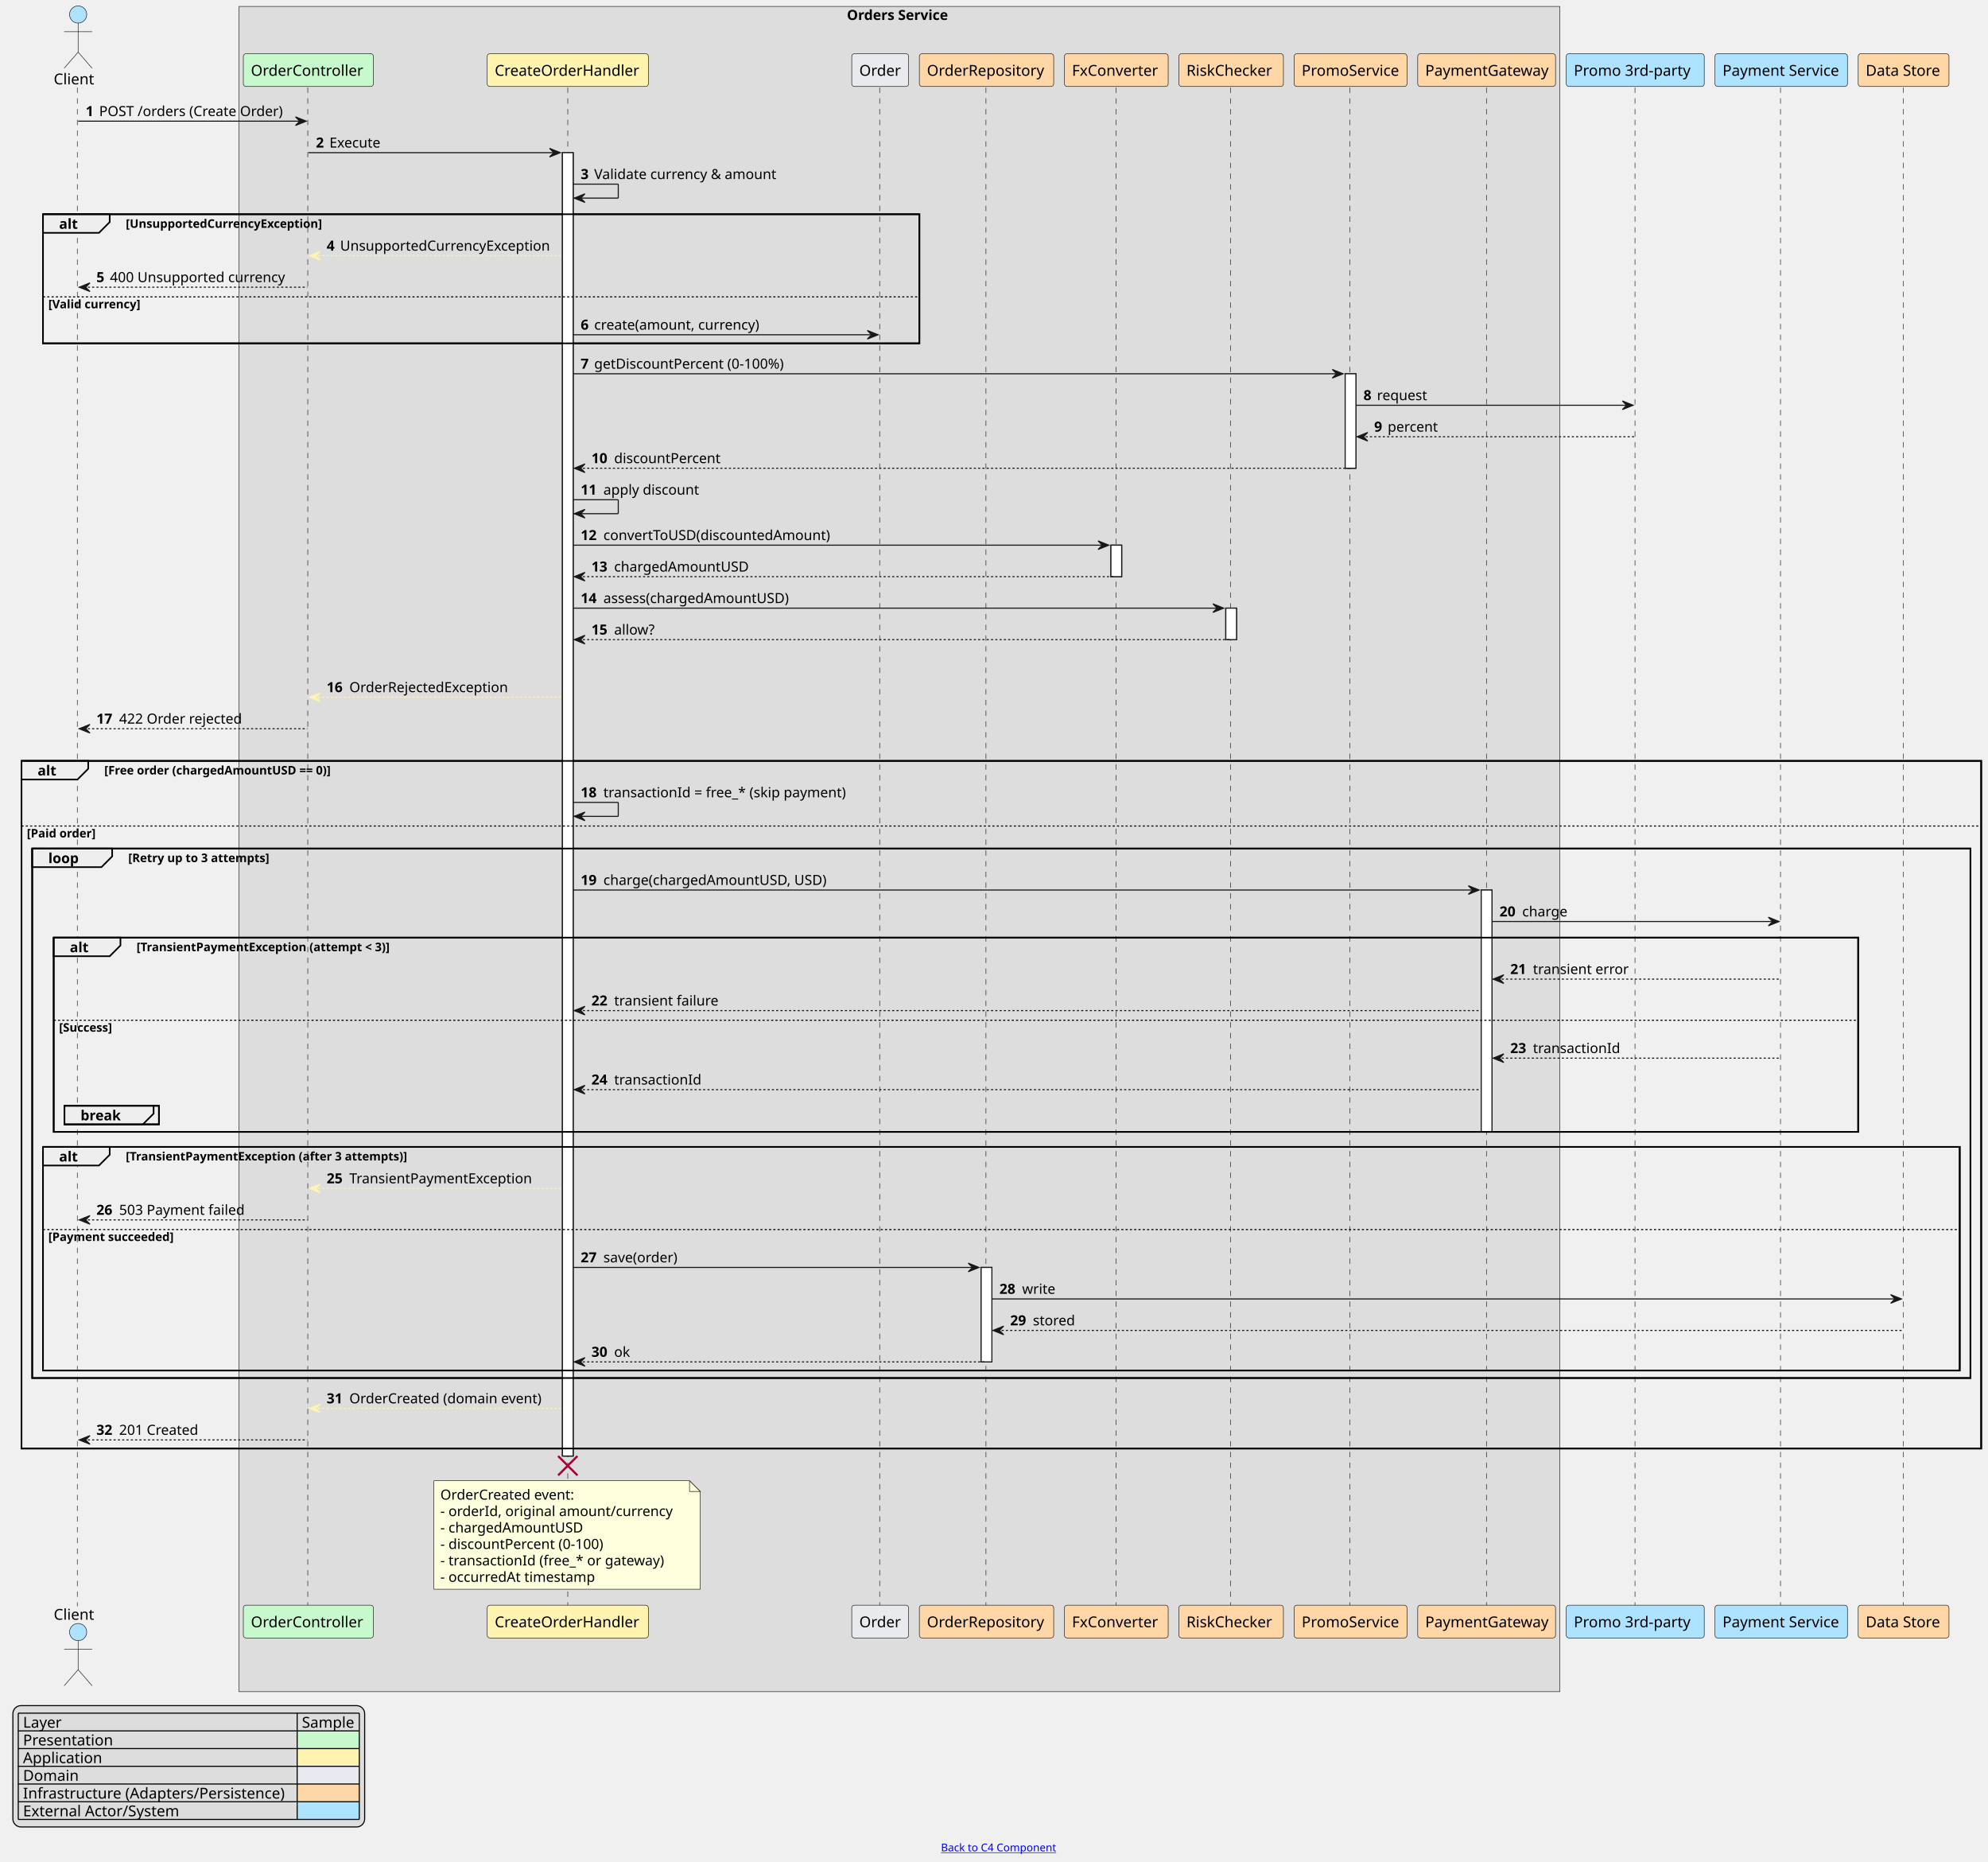
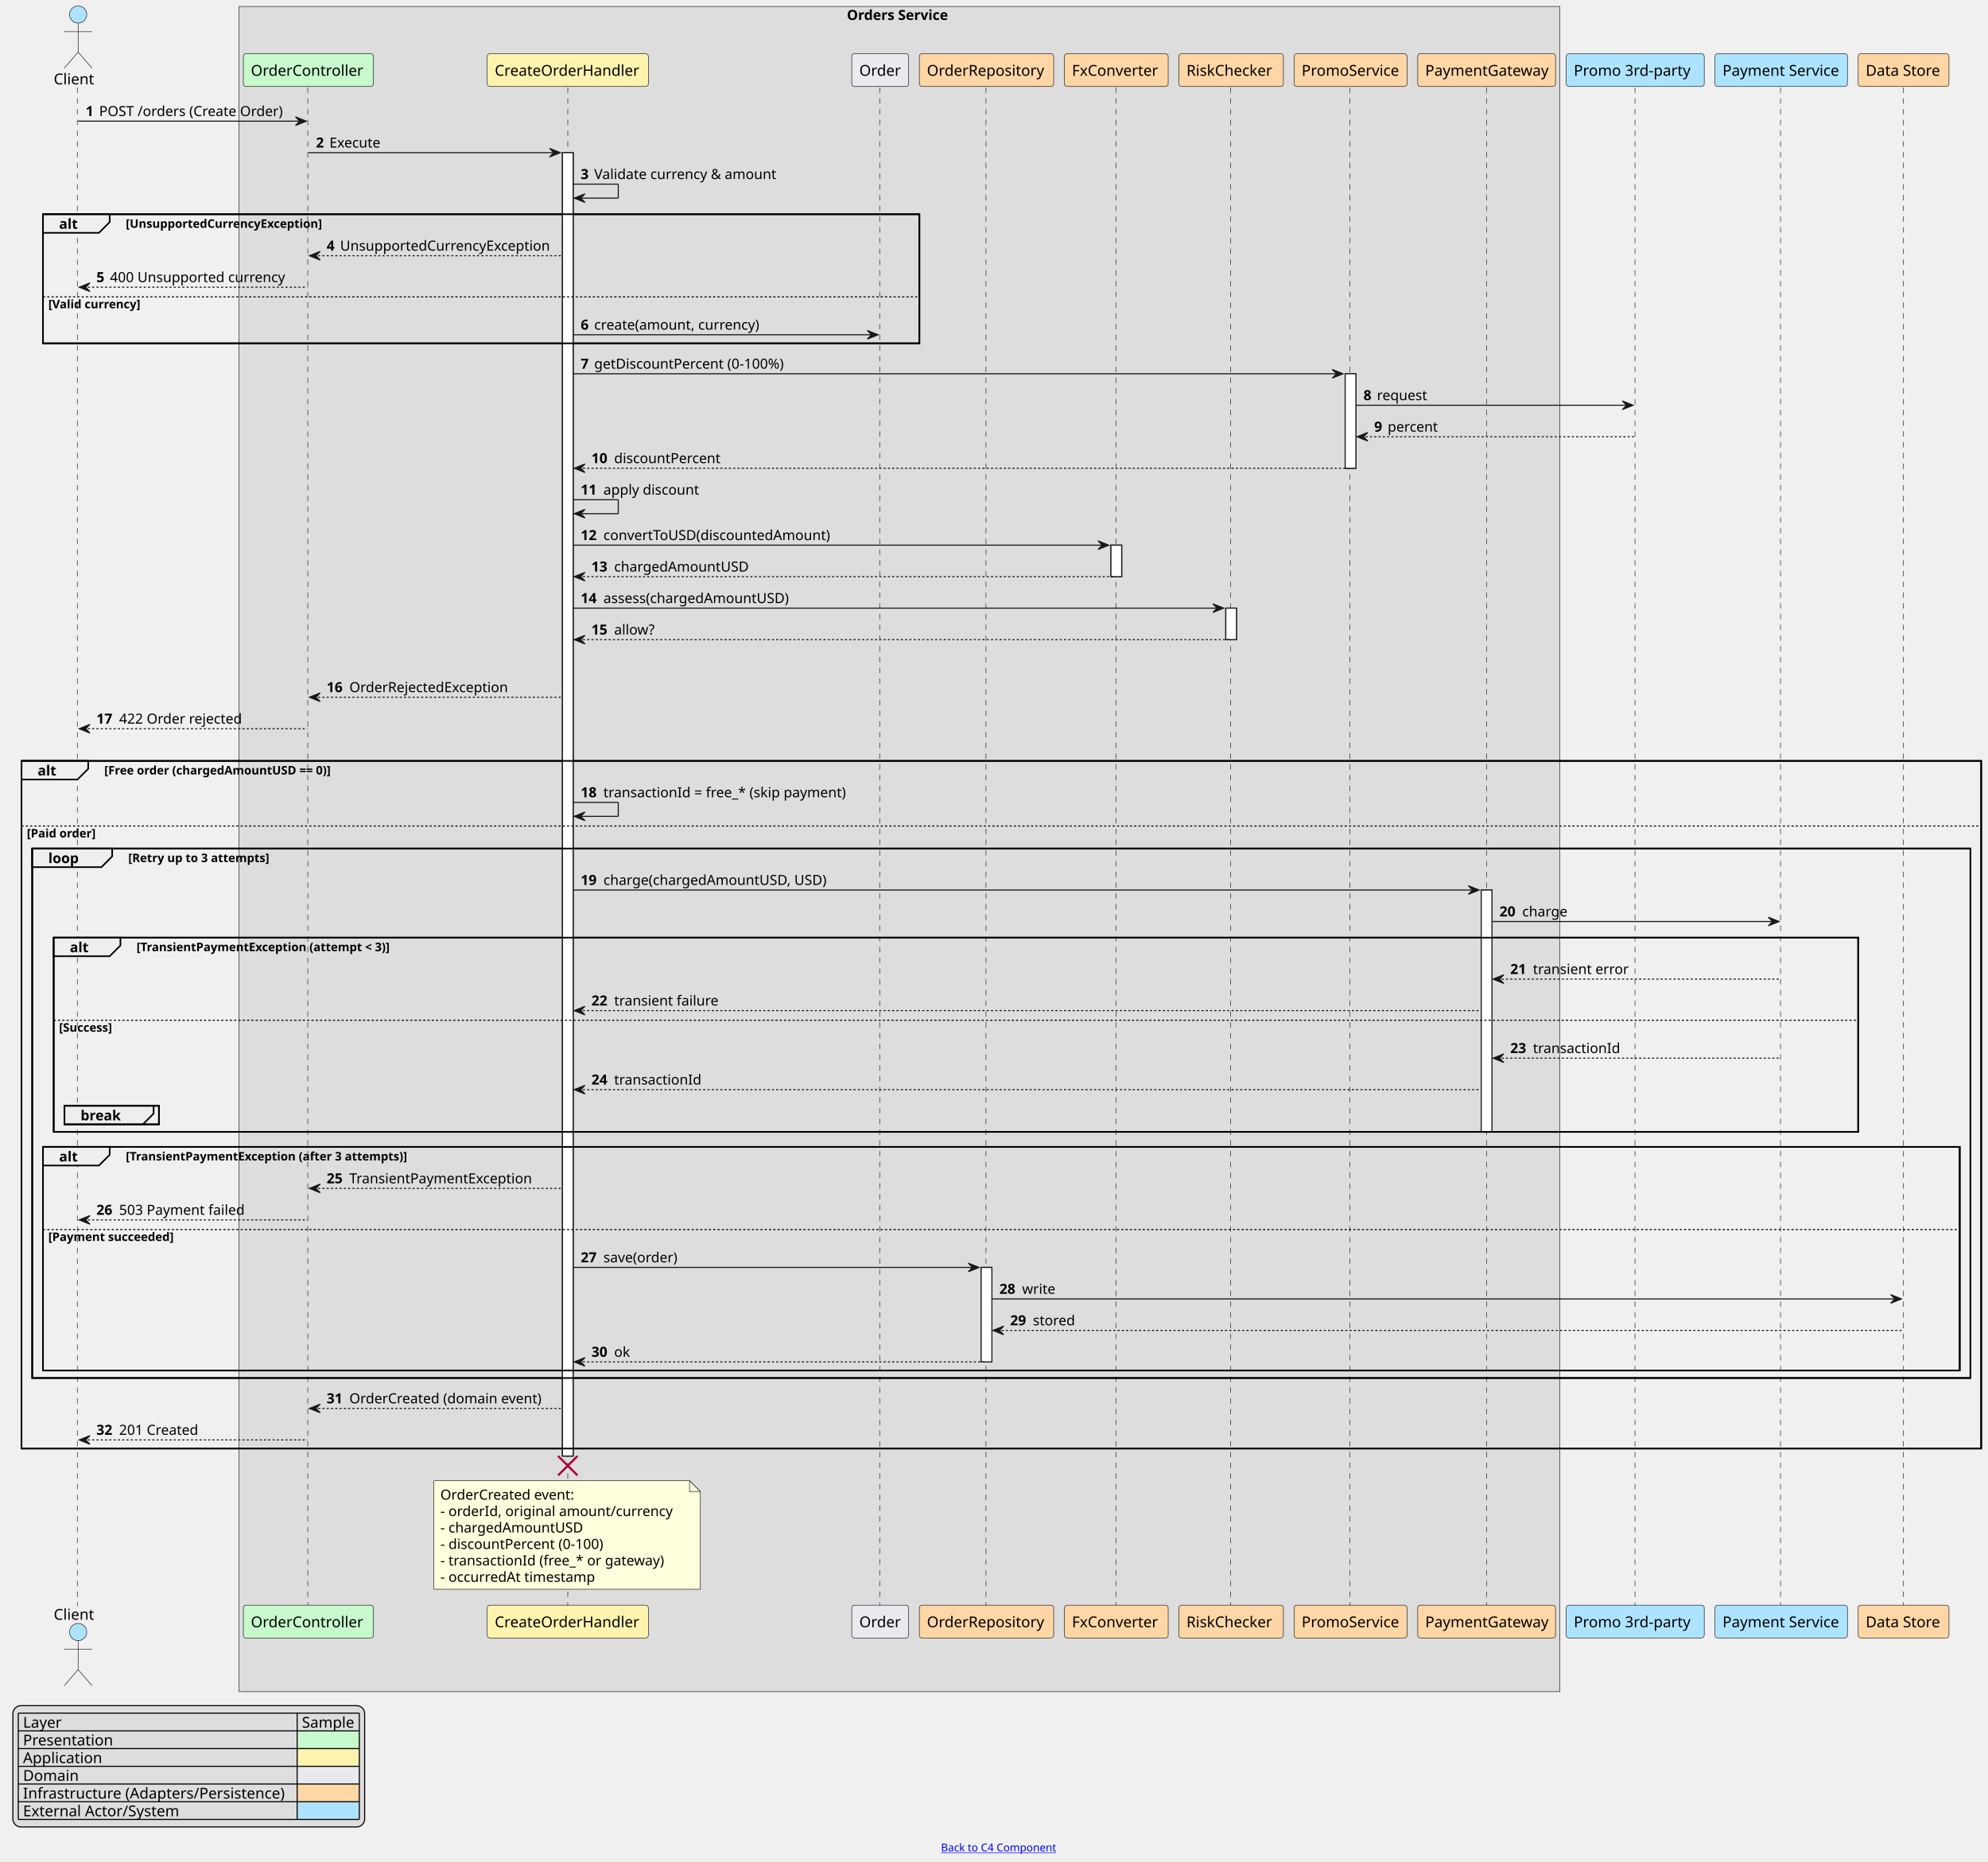
<svg xmlns="http://www.w3.org/2000/svg" xmlns:xlink="http://www.w3.org/1999/xlink" contentStyleType="text/css" data-diagram-type="SEQUENCE" height="1733px" preserveAspectRatio="none" style="width:1851px;height:1733px;background:#FFFFFF;" version="1.1" viewBox="0 0 1851 1733" width="1851px" zoomAndPan="magnify">
  <defs />
  <g>
    <rect fill="#DDDDDD" height="1568.727" style="stroke:#181818;stroke-width:0.5;" width="1229.746" x="222.573" y="6" />
    <text fill="#000000" font-family="sans-serif" font-size="13" font-weight="bold" lengthAdjust="spacing" textLength="97.817" x="788.538" y="18.568">Orders Service</text>
    <g>
      <rect fill="#FFFFFF" height="1213.266" style="stroke:#181818;stroke-width:1;" width="10" x="523.665" y="142.109" />
    </g>
    <g>
      <rect fill="#FFFFFF" height="87.932" style="stroke:#181818;stroke-width:1;" width="10" x="913.538" y="1179.822" />
    </g>
    <g>
      <rect fill="#FFFFFF" height="29.311" style="stroke:#181818;stroke-width:1;" width="10" x="1034.376" y="507.481" />
    </g>
    <g>
      <rect fill="#FFFFFF" height="29.311" style="stroke:#181818;stroke-width:1;" width="10" x="1141.316" y="566.102" />
    </g>
    <g>
      <rect fill="#FFFFFF" height="87.932" style="stroke:#181818;stroke-width:1;" width="10" x="1252.488" y="347.928" />
    </g>
    <g>
      <rect fill="#FFFFFF" height="225.129" style="stroke:#181818;stroke-width:1;" width="10" x="1379.171" y="828.496" />
    </g>
    <rect fill="none" height="120.197" style="stroke:#000000;stroke-width:1.5;" width="816.003" x="40" y="199.42" />
    <rect fill="none" height="640.076" style="stroke:#000000;stroke-width:1.5;" width="1824.661" x="20" y="708.299" />
    <rect fill="none" height="492.879" style="stroke:#000000;stroke-width:1.5;" width="1804.661" x="30" y="789.875" />
    <rect fill="none" height="180.818" style="stroke:#000000;stroke-width:1.5;" width="1680.142" x="50" y="872.807" />
    <rect fill="none" height="17.311" style="stroke:#000000;stroke-width:1.5;" width="88.01" x="60" y="1029.314" />
    <rect fill="none" height="208.129" style="stroke:#000000;stroke-width:1.5;" width="1784.661" x="40" y="1067.625" />
    <g>
      <rect fill="#000000" fill-opacity="0" height="1413.75" width="8" x="68.752" y="81.488" />
      <line style="stroke:#181818;stroke-width:0.5;stroke-dasharray:5,5;" x1="72" x2="72" y1="81.488" y2="1495.238" />
    </g>
    <g>
      <rect fill="#000000" fill-opacity="0" height="1413.75" width="8" x="283.126" y="81.488" />
      <line style="stroke:#181818;stroke-width:0.5;stroke-dasharray:5,5;" x1="286.573" x2="286.573" y1="81.488" y2="1495.238" />
    </g>
    <g>
      <rect fill="#000000" fill-opacity="0" height="1413.75" width="8" x="524.665" y="81.488" />
      <line style="stroke:#181818;stroke-width:0.5;stroke-dasharray:5,5;" x1="528.655" x2="528.655" y1="81.488" y2="1495.238" />
    </g>
    <g>
      <rect fill="#000000" fill-opacity="0" height="1413.75" width="8" x="815.531" y="81.488" />
      <line style="stroke:#181818;stroke-width:0.5;stroke-dasharray:5,5;" x1="819.059" x2="819.059" y1="81.488" y2="1495.238" />
    </g>
    <g>
      <rect fill="#000000" fill-opacity="0" height="1413.75" width="8" x="914.538" y="81.488" />
      <line style="stroke:#181818;stroke-width:0.5;stroke-dasharray:5,5;" x1="918.003" x2="918.003" y1="81.488" y2="1495.238" />
    </g>
    <g>
      <rect fill="#000000" fill-opacity="0" height="1413.75" width="8" x="1035.376" y="81.488" />
      <line style="stroke:#181818;stroke-width:0.5;stroke-dasharray:5,5;" x1="1039.073" x2="1039.073" y1="81.488" y2="1495.238" />
    </g>
    <g>
      <rect fill="#000000" fill-opacity="0" height="1413.75" width="8" x="1142.316" y="81.488" />
      <line style="stroke:#181818;stroke-width:0.5;stroke-dasharray:5,5;" x1="1145.679" x2="1145.679" y1="81.488" y2="1495.238" />
    </g>
    <g>
      <rect fill="#000000" fill-opacity="0" height="1413.75" width="8" x="1253.488" y="81.488" />
      <line style="stroke:#181818;stroke-width:0.5;stroke-dasharray:5,5;" x1="1256.954" x2="1256.954" y1="81.488" y2="1495.238" />
    </g>
    <g>
      <rect fill="#000000" fill-opacity="0" height="1413.75" width="8" x="1380.171" y="81.488" />
      <line style="stroke:#181818;stroke-width:0.5;stroke-dasharray:5,5;" x1="1384.023" x2="1384.023" y1="81.488" y2="1495.238" />
    </g>
    <g>
      <rect fill="#000000" fill-opacity="0" height="1413.75" width="8" x="1518.56" y="81.488" />
      <line style="stroke:#181818;stroke-width:0.5;stroke-dasharray:5,5;" x1="1522.319" x2="1522.319" y1="81.488" y2="1495.238" />
    </g>
    <g>
      <rect fill="#000000" fill-opacity="0" height="1413.75" width="8" x="1654.471" y="81.488" />
      <line style="stroke:#181818;stroke-width:0.5;stroke-dasharray:5,5;" x1="1657.801" x2="1657.801" y1="81.488" y2="1495.238" />
    </g>
    <g>
      <rect fill="#000000" fill-opacity="0" height="1413.75" width="8" x="1768.401" y="81.488" />
      <line style="stroke:#181818;stroke-width:0.5;stroke-dasharray:5,5;" x1="1772.142" x2="1772.142" y1="81.488" y2="1495.238" />
    </g>
    <g class="participant participant-head" data-participant="Client">
      <text fill="#000000" font-family="sans-serif" font-size="14" lengthAdjust="spacing" textLength="39.505" x="50" y="78.535">Client</text>
      <ellipse cx="72.752" cy="13.5" fill="#AEE3FF" rx="8" ry="8" style="stroke:#181818;stroke-width:0.5;" />
      <path d="M72.752,21.5 L72.752,48.5 M59.752,29.5 L85.752,29.5 M72.752,48.5 L59.752,63.5 M72.752,48.5 L85.752,63.5" fill="none" style="stroke:#181818;stroke-width:0.5;" />
    </g>
    <g class="participant participant-tail" data-participant="Client">
      <text fill="#000000" font-family="sans-serif" font-size="14" lengthAdjust="spacing" textLength="39.505" x="50" y="1507.773">Client</text>
      <ellipse cx="72.752" cy="1519.227" fill="#AEE3FF" rx="8" ry="8" style="stroke:#181818;stroke-width:0.5;" />
      <path d="M72.752,1527.227 L72.752,1554.227 M59.752,1535.227 L85.752,1535.227 M72.752,1554.227 L59.752,1569.227 M72.752,1554.227 L85.752,1569.227" fill="none" style="stroke:#181818;stroke-width:0.5;" />
    </g>
    <g class="participant participant-head" data-participant="OrderController">
      <rect fill="#C7F9CC" height="30.488" rx="2.5" ry="2.5" style="stroke:#181818;stroke-width:0.5;" width="121.106" x="226.573" y="50" />
      <text fill="#000000" font-family="sans-serif" font-size="14" lengthAdjust="spacing" textLength="107.106" x="233.573" y="70.535">OrderController</text>
    </g>
    <g class="participant participant-tail" data-participant="OrderController">
      <rect fill="#C7F9CC" height="30.488" rx="2.5" ry="2.5" style="stroke:#181818;stroke-width:0.5;" width="121.106" x="226.573" y="1494.238" />
      <text fill="#000000" font-family="sans-serif" font-size="14" lengthAdjust="spacing" textLength="107.106" x="233.573" y="1514.773">OrderController</text>
    </g>
    <g class="participant participant-head" data-participant="CreateOrderHandler">
      <rect fill="#FFF3B0" height="30.488" rx="2.5" ry="2.5" style="stroke:#181818;stroke-width:0.5;" width="150.022" x="453.655" y="50" />
      <text fill="#000000" font-family="sans-serif" font-size="14" lengthAdjust="spacing" textLength="136.022" x="460.655" y="70.535">CreateOrderHandler</text>
    </g>
    <g class="participant participant-tail" data-participant="CreateOrderHandler">
      <rect fill="#FFF3B0" height="30.488" rx="2.5" ry="2.5" style="stroke:#181818;stroke-width:0.5;" width="150.022" x="453.655" y="1494.238" />
      <text fill="#000000" font-family="sans-serif" font-size="14" lengthAdjust="spacing" textLength="136.022" x="460.655" y="1514.773">CreateOrderHandler</text>
    </g>
    <g class="participant participant-head" data-participant="Order">
      <rect fill="#E8EAED" height="30.488" rx="2.5" ry="2.5" style="stroke:#181818;stroke-width:0.5;" width="52.944" x="793.059" y="50" />
      <text fill="#000000" font-family="sans-serif" font-size="14" lengthAdjust="spacing" textLength="38.944" x="800.059" y="70.535">Order</text>
    </g>
    <g class="participant participant-tail" data-participant="Order">
      <rect fill="#E8EAED" height="30.488" rx="2.5" ry="2.5" style="stroke:#181818;stroke-width:0.5;" width="52.944" x="793.059" y="1494.238" />
      <text fill="#000000" font-family="sans-serif" font-size="14" lengthAdjust="spacing" textLength="38.944" x="800.059" y="1514.773">Order</text>
    </g>
    <g class="participant participant-head" data-participant="OrderRepository">
      <rect fill="#FFD6A5" height="30.488" rx="2.5" ry="2.5" style="stroke:#181818;stroke-width:0.5;" width="125.07" x="856.003" y="50" />
      <text fill="#000000" font-family="sans-serif" font-size="14" lengthAdjust="spacing" textLength="111.07" x="863.003" y="70.535">OrderRepository</text>
    </g>
    <g class="participant participant-tail" data-participant="OrderRepository">
      <rect fill="#FFD6A5" height="30.488" rx="2.5" ry="2.5" style="stroke:#181818;stroke-width:0.5;" width="125.07" x="856.003" y="1494.238" />
      <text fill="#000000" font-family="sans-serif" font-size="14" lengthAdjust="spacing" textLength="111.07" x="863.003" y="1514.773">OrderRepository</text>
    </g>
    <g class="participant participant-head" data-participant="FxConverter">
      <rect fill="#FFD6A5" height="30.488" rx="2.5" ry="2.5" style="stroke:#181818;stroke-width:0.5;" width="96.606" x="991.073" y="50" />
      <text fill="#000000" font-family="sans-serif" font-size="14" lengthAdjust="spacing" textLength="82.606" x="998.073" y="70.535">FxConverter</text>
    </g>
    <g class="participant participant-tail" data-participant="FxConverter">
      <rect fill="#FFD6A5" height="30.488" rx="2.5" ry="2.5" style="stroke:#181818;stroke-width:0.5;" width="96.606" x="991.073" y="1494.238" />
      <text fill="#000000" font-family="sans-serif" font-size="14" lengthAdjust="spacing" textLength="82.606" x="998.073" y="1514.773">FxConverter</text>
    </g>
    <g class="participant participant-head" data-participant="RiskChecker">
      <rect fill="#FFD6A5" height="30.488" rx="2.5" ry="2.5" style="stroke:#181818;stroke-width:0.5;" width="97.275" x="1097.679" y="50" />
      <text fill="#000000" font-family="sans-serif" font-size="14" lengthAdjust="spacing" textLength="83.275" x="1104.679" y="70.535">RiskChecker</text>
    </g>
    <g class="participant participant-tail" data-participant="RiskChecker">
      <rect fill="#FFD6A5" height="30.488" rx="2.5" ry="2.5" style="stroke:#181818;stroke-width:0.5;" width="97.275" x="1097.679" y="1494.238" />
      <text fill="#000000" font-family="sans-serif" font-size="14" lengthAdjust="spacing" textLength="83.275" x="1104.679" y="1514.773">RiskChecker</text>
    </g>
    <g class="participant participant-head" data-participant="PromoService">
      <rect fill="#FFD6A5" height="30.488" rx="2.5" ry="2.5" style="stroke:#181818;stroke-width:0.5;" width="105.068" x="1204.954" y="50" />
      <text fill="#000000" font-family="sans-serif" font-size="14" lengthAdjust="spacing" textLength="91.068" x="1211.954" y="70.535">PromoService</text>
    </g>
    <g class="participant participant-tail" data-participant="PromoService">
      <rect fill="#FFD6A5" height="30.488" rx="2.5" ry="2.5" style="stroke:#181818;stroke-width:0.5;" width="105.068" x="1204.954" y="1494.238" />
      <text fill="#000000" font-family="sans-serif" font-size="14" lengthAdjust="spacing" textLength="91.068" x="1211.954" y="1514.773">PromoService</text>
    </g>
    <g class="participant participant-head" data-participant="PaymentGateway">
      <rect fill="#FFD6A5" height="30.488" rx="2.5" ry="2.5" style="stroke:#181818;stroke-width:0.5;" width="128.297" x="1320.023" y="50" />
      <text fill="#000000" font-family="sans-serif" font-size="14" lengthAdjust="spacing" textLength="114.297" x="1327.023" y="70.535">PaymentGateway</text>
    </g>
    <g class="participant participant-tail" data-participant="PaymentGateway">
      <rect fill="#FFD6A5" height="30.488" rx="2.5" ry="2.5" style="stroke:#181818;stroke-width:0.5;" width="128.297" x="1320.023" y="1494.238" />
      <text fill="#000000" font-family="sans-serif" font-size="14" lengthAdjust="spacing" textLength="114.297" x="1327.023" y="1514.773">PaymentGateway</text>
    </g>
    <g class="participant participant-head" data-participant="PromoAPI">
      <rect fill="#AEE3FF" height="30.488" rx="2.5" ry="2.5" style="stroke:#181818;stroke-width:0.5;" width="128.481" x="1458.319" y="50" />
      <text fill="#000000" font-family="sans-serif" font-size="14" lengthAdjust="spacing" textLength="114.481" x="1465.319" y="70.535">Promo 3rd‑party</text>
    </g>
    <g class="participant participant-tail" data-participant="PromoAPI">
      <rect fill="#AEE3FF" height="30.488" rx="2.5" ry="2.5" style="stroke:#181818;stroke-width:0.5;" width="128.481" x="1458.319" y="1494.238" />
      <text fill="#000000" font-family="sans-serif" font-size="14" lengthAdjust="spacing" textLength="114.481" x="1465.319" y="1514.773">Promo 3rd‑party</text>
    </g>
    <g class="participant participant-head" data-participant="PaymentAPI">
      <rect fill="#AEE3FF" height="30.488" rx="2.5" ry="2.5" style="stroke:#181818;stroke-width:0.5;" width="123.341" x="1596.801" y="50" />
      <text fill="#000000" font-family="sans-serif" font-size="14" lengthAdjust="spacing" textLength="109.341" x="1603.801" y="70.535">Payment Service</text>
    </g>
    <g class="participant participant-tail" data-participant="PaymentAPI">
      <rect fill="#AEE3FF" height="30.488" rx="2.5" ry="2.5" style="stroke:#181818;stroke-width:0.5;" width="123.341" x="1596.801" y="1494.238" />
      <text fill="#000000" font-family="sans-serif" font-size="14" lengthAdjust="spacing" textLength="109.341" x="1603.801" y="1514.773">Payment Service</text>
    </g>
    <g class="participant participant-head" data-participant="DataStore">
      <rect fill="#FFD6A5" height="30.488" rx="2.5" ry="2.5" style="stroke:#181818;stroke-width:0.5;" width="84.519" x="1730.142" y="50" />
      <text fill="#000000" font-family="sans-serif" font-size="14" lengthAdjust="spacing" textLength="70.519" x="1737.142" y="70.535">Data Store</text>
    </g>
    <g class="participant participant-tail" data-participant="DataStore">
      <rect fill="#FFD6A5" height="30.488" rx="2.5" ry="2.5" style="stroke:#181818;stroke-width:0.5;" width="84.519" x="1730.142" y="1494.238" />
      <text fill="#000000" font-family="sans-serif" font-size="14" lengthAdjust="spacing" textLength="70.519" x="1737.142" y="1514.773">Data Store</text>
    </g>
    <g>
      <rect fill="#FFFFFF" height="1213.266" style="stroke:#181818;stroke-width:1;" width="10" x="523.665" y="142.109" />
    </g>
    <g>
      <rect fill="#FFFFFF" height="87.932" style="stroke:#181818;stroke-width:1;" width="10" x="913.538" y="1179.822" />
    </g>
    <g>
      <rect fill="#FFFFFF" height="29.311" style="stroke:#181818;stroke-width:1;" width="10" x="1034.376" y="507.481" />
    </g>
    <g>
      <rect fill="#FFFFFF" height="29.311" style="stroke:#181818;stroke-width:1;" width="10" x="1141.316" y="566.102" />
    </g>
    <g>
      <rect fill="#FFFFFF" height="87.932" style="stroke:#181818;stroke-width:1;" width="10" x="1252.488" y="347.928" />
    </g>
    <g>
      <rect fill="#FFFFFF" height="225.129" style="stroke:#181818;stroke-width:1;" width="10" x="1379.171" y="828.496" />
    </g>
    <g class="message" data-participant-1="Client" data-participant-2="OrderController">
      <polygon fill="#181818" points="275.126,108.799,285.126,112.799,275.126,116.799,279.126,112.799" style="stroke:#181818;stroke-width:1;" />
      <line style="stroke:#181818;stroke-width:1;" x1="72.752" x2="281.126" y1="112.799" y2="112.799" />
      <text fill="#000000" font-family="sans-serif" font-size="13" font-weight="bold" lengthAdjust="spacing" textLength="8.576" x="79.752" y="108.057">1</text>
      <text fill="#000000" font-family="sans-serif" font-size="13" lengthAdjust="spacing" textLength="177.798" x="92.328" y="108.057">POST /orders (Create Order)</text>
    </g>
    <g class="message" data-participant-1="OrderController" data-participant-2="CreateOrderHandler">
      <polygon fill="#181818" points="511.666,138.109,521.665,142.109,511.666,146.109,515.665,142.109" style="stroke:#181818;stroke-width:1;" />
      <line style="stroke:#181818;stroke-width:1;" x1="287.126" x2="517.665" y1="142.109" y2="142.109" />
      <text fill="#000000" font-family="sans-serif" font-size="13" font-weight="bold" lengthAdjust="spacing" textLength="8.576" x="294.126" y="137.367">2</text>
      <text fill="#000000" font-family="sans-serif" font-size="13" lengthAdjust="spacing" textLength="49.093" x="306.702" y="137.367">Execute</text>
    </g>
    <g class="message" data-participant-1="CreateOrderHandler" data-participant-2="CreateOrderHandler">
      <line style="stroke:#181818;stroke-width:1;" x1="533.665" x2="575.665" y1="171.42" y2="171.42" />
      <line style="stroke:#181818;stroke-width:1;" x1="575.665" x2="575.665" y1="171.42" y2="184.42" />
      <line style="stroke:#181818;stroke-width:1;" x1="534.665" x2="575.665" y1="184.42" y2="184.42" />
      <polygon fill="#181818" points="544.665,180.42,534.665,184.42,544.665,188.42,540.665,184.42" style="stroke:#181818;stroke-width:1;" />
      <text fill="#000000" font-family="sans-serif" font-size="13" font-weight="bold" lengthAdjust="spacing" textLength="8.576" x="540.665" y="166.678">3</text>
      <text fill="#000000" font-family="sans-serif" font-size="13" lengthAdjust="spacing" textLength="174.491" x="553.241" y="166.678">Validate currency &amp; amount</text>
    </g>
    <path d="M40,199.42 L102.139,199.42 L102.139,206.731 L92.139,216.731 L40,216.731 L40,199.42" fill="#EEEEEE" style="stroke:#000000;stroke-width:1.5;" />
    <rect fill="none" height="120.197" style="stroke:#000000;stroke-width:1.5;" width="816.003" x="40" y="199.42" />
    <text fill="#000000" font-family="sans-serif" font-size="13" font-weight="bold" lengthAdjust="spacing" textLength="17.139" x="55" y="212.988">alt</text>
    <text fill="#000000" font-family="sans-serif" font-size="11" font-weight="bold" lengthAdjust="spacing" textLength="187.693" x="117.139" y="212.055">[UnsupportedCurrencyException]</text>
    <g class="message" data-participant-1="CreateOrderHandler" data-participant-2="OrderController">
-       <polygon fill="#FFF3B0" points="298.126,234.041,288.126,238.041,298.126,242.041,294.126,238.041" style="stroke:#FFF3B0;stroke-width:1;" />
-       <line style="stroke:#FFF3B0;stroke-width:1;stroke-dasharray:2,2;" x1="292.126" x2="522.665" y1="238.041" y2="238.041" />
+       <polygon fill="#181818" points="298.126,234.041,288.126,238.041,298.126,242.041,294.126,238.041" style="stroke:#181818;stroke-width:1;" />
+       <line style="stroke:#181818;stroke-width:1;stroke-dasharray:2,2;" x1="292.126" x2="522.665" y1="238.041" y2="238.041" />
      <text fill="#000000" font-family="sans-serif" font-size="13" font-weight="bold" lengthAdjust="spacing" textLength="8.576" x="304.126" y="233.299">4</text>
      <text fill="#000000" font-family="sans-serif" font-size="13" lengthAdjust="spacing" textLength="199.964" x="316.702" y="233.299">UnsupportedCurrencyException</text>
    </g>
    <g class="message" data-participant-1="OrderController" data-participant-2="Client">
      <polygon fill="#181818" points="83.752,263.352,73.752,267.352,83.752,271.352,79.752,267.352" style="stroke:#181818;stroke-width:1;" />
      <line style="stroke:#181818;stroke-width:1;stroke-dasharray:2,2;" x1="77.752" x2="286.126" y1="267.352" y2="267.352" />
      <text fill="#000000" font-family="sans-serif" font-size="13" font-weight="bold" lengthAdjust="spacing" textLength="8.576" x="89.752" y="262.609">5</text>
      <text fill="#000000" font-family="sans-serif" font-size="13" lengthAdjust="spacing" textLength="168.74" x="102.328" y="262.609">400 Unsupported currency</text>
    </g>
    <line style="stroke:#000000;stroke-width:1;stroke-dasharray:2,2;" x1="40" x2="856.003" y1="276.352" y2="276.352" />
    <text fill="#000000" font-family="sans-serif" font-size="11" font-weight="bold" lengthAdjust="spacing" textLength="89.391" x="45" y="286.986">[Valid currency]</text>
    <g class="message" data-participant-1="CreateOrderHandler" data-participant-2="Order">
      <polygon fill="#181818" points="807.531,307.617,817.531,311.617,807.531,315.617,811.531,311.617" style="stroke:#181818;stroke-width:1;" />
      <line style="stroke:#181818;stroke-width:1;" x1="533.665" x2="813.531" y1="311.617" y2="311.617" />
      <text fill="#000000" font-family="sans-serif" font-size="13" font-weight="bold" lengthAdjust="spacing" textLength="8.576" x="540.665" y="306.875">6</text>
      <text fill="#000000" font-family="sans-serif" font-size="13" lengthAdjust="spacing" textLength="157.612" x="553.241" y="306.875">create(amount, currency)</text>
    </g>
    <g class="message" data-participant-1="CreateOrderHandler" data-participant-2="PromoService">
      <polygon fill="#181818" points="1240.488,343.928,1250.488,347.928,1240.488,351.928,1244.488,347.928" style="stroke:#181818;stroke-width:1;" />
      <line style="stroke:#181818;stroke-width:1;" x1="533.665" x2="1246.488" y1="347.928" y2="347.928" />
      <text fill="#000000" font-family="sans-serif" font-size="13" font-weight="bold" lengthAdjust="spacing" textLength="8.576" x="540.665" y="343.185">7</text>
      <text fill="#000000" font-family="sans-serif" font-size="13" lengthAdjust="spacing" textLength="184.215" x="553.241" y="343.185">getDiscountPercent (0-100%)</text>
    </g>
    <g class="message" data-participant-1="PromoService" data-participant-2="PromoAPI">
      <polygon fill="#181818" points="1510.56,373.238,1520.56,377.238,1510.56,381.238,1514.56,377.238" style="stroke:#181818;stroke-width:1;" />
      <line style="stroke:#181818;stroke-width:1;" x1="1262.488" x2="1516.56" y1="377.238" y2="377.238" />
      <text fill="#000000" font-family="sans-serif" font-size="13" font-weight="bold" lengthAdjust="spacing" textLength="8.576" x="1269.488" y="372.496">8</text>
      <text fill="#000000" font-family="sans-serif" font-size="13" lengthAdjust="spacing" textLength="47.544" x="1282.064" y="372.496">request</text>
    </g>
    <g class="message" data-participant-1="PromoAPI" data-participant-2="PromoService">
      <polygon fill="#181818" points="1273.488,402.549,1263.488,406.549,1273.488,410.549,1269.488,406.549" style="stroke:#181818;stroke-width:1;" />
      <line style="stroke:#181818;stroke-width:1;stroke-dasharray:2,2;" x1="1267.488" x2="1521.56" y1="406.549" y2="406.549" />
      <text fill="#000000" font-family="sans-serif" font-size="13" font-weight="bold" lengthAdjust="spacing" textLength="8.576" x="1279.488" y="401.807">9</text>
      <text fill="#000000" font-family="sans-serif" font-size="13" lengthAdjust="spacing" textLength="47.576" x="1292.064" y="401.807">percent</text>
    </g>
    <g class="message" data-participant-1="PromoService" data-participant-2="CreateOrderHandler">
      <polygon fill="#181818" points="544.665,431.859,534.665,435.859,544.665,439.859,540.665,435.859" style="stroke:#181818;stroke-width:1;" />
      <line style="stroke:#181818;stroke-width:1;stroke-dasharray:2,2;" x1="538.665" x2="1256.488" y1="435.859" y2="435.859" />
      <text fill="#000000" font-family="sans-serif" font-size="13" font-weight="bold" lengthAdjust="spacing" textLength="17.151" x="550.665" y="431.117">10</text>
      <text fill="#000000" font-family="sans-serif" font-size="13" lengthAdjust="spacing" textLength="100.788" x="571.817" y="431.117">discountPercent</text>
    </g>
    <g class="message" data-participant-1="CreateOrderHandler" data-participant-2="CreateOrderHandler">
      <line style="stroke:#181818;stroke-width:1;" x1="533.665" x2="575.665" y1="465.17" y2="465.17" />
      <line style="stroke:#181818;stroke-width:1;" x1="575.665" x2="575.665" y1="465.17" y2="478.17" />
      <line style="stroke:#181818;stroke-width:1;" x1="534.665" x2="575.665" y1="478.17" y2="478.17" />
      <polygon fill="#181818" points="544.665,474.17,534.665,478.17,544.665,482.17,540.665,478.17" style="stroke:#181818;stroke-width:1;" />
      <text fill="#000000" font-family="sans-serif" font-size="13" font-weight="bold" lengthAdjust="spacing" textLength="17.151" x="540.665" y="460.428">11</text>
      <text fill="#000000" font-family="sans-serif" font-size="13" lengthAdjust="spacing" textLength="92.415" x="561.817" y="460.428">apply discount</text>
    </g>
    <g class="message" data-participant-1="CreateOrderHandler" data-participant-2="FxConverter">
      <polygon fill="#181818" points="1022.376,503.481,1032.376,507.481,1022.376,511.481,1026.376,507.481" style="stroke:#181818;stroke-width:1;" />
      <line style="stroke:#181818;stroke-width:1;" x1="533.665" x2="1028.376" y1="507.481" y2="507.481" />
      <text fill="#000000" font-family="sans-serif" font-size="13" font-weight="bold" lengthAdjust="spacing" textLength="17.151" x="540.665" y="502.738">12</text>
      <text fill="#000000" font-family="sans-serif" font-size="13" lengthAdjust="spacing" textLength="216.995" x="561.817" y="502.738">convertToUSD(discountedAmount)</text>
    </g>
    <g class="message" data-participant-1="FxConverter" data-participant-2="CreateOrderHandler">
      <polygon fill="#181818" points="544.665,532.791,534.665,536.791,544.665,540.791,540.665,536.791" style="stroke:#181818;stroke-width:1;" />
      <line style="stroke:#181818;stroke-width:1;stroke-dasharray:2,2;" x1="538.665" x2="1038.376" y1="536.791" y2="536.791" />
      <text fill="#000000" font-family="sans-serif" font-size="13" font-weight="bold" lengthAdjust="spacing" textLength="17.151" x="550.665" y="532.049">13</text>
      <text fill="#000000" font-family="sans-serif" font-size="13" lengthAdjust="spacing" textLength="126.591" x="571.817" y="532.049">chargedAmountUSD</text>
    </g>
    <g class="message" data-participant-1="CreateOrderHandler" data-participant-2="RiskChecker">
      <polygon fill="#181818" points="1129.316,562.102,1139.316,566.102,1129.316,570.102,1133.316,566.102" style="stroke:#181818;stroke-width:1;" />
      <line style="stroke:#181818;stroke-width:1;" x1="533.665" x2="1135.316" y1="566.102" y2="566.102" />
      <text fill="#000000" font-family="sans-serif" font-size="13" font-weight="bold" lengthAdjust="spacing" textLength="17.151" x="540.665" y="561.359">14</text>
      <text fill="#000000" font-family="sans-serif" font-size="13" lengthAdjust="spacing" textLength="175.976" x="561.817" y="561.359">assess(chargedAmountUSD)</text>
    </g>
    <g class="message" data-participant-1="RiskChecker" data-participant-2="CreateOrderHandler">
      <polygon fill="#181818" points="544.665,591.412,534.665,595.412,544.665,599.412,540.665,595.412" style="stroke:#181818;stroke-width:1;" />
      <line style="stroke:#181818;stroke-width:1;stroke-dasharray:2,2;" x1="538.665" x2="1145.316" y1="595.412" y2="595.412" />
      <text fill="#000000" font-family="sans-serif" font-size="13" font-weight="bold" lengthAdjust="spacing" textLength="17.151" x="550.665" y="590.67">15</text>
      <text fill="#000000" font-family="sans-serif" font-size="13" lengthAdjust="spacing" textLength="38.181" x="571.817" y="590.67">allow?</text>
    </g>
    <g class="message" data-participant-1="CreateOrderHandler" data-participant-2="OrderController">
-       <polygon fill="#FFF3B0" points="298.126,645.033,288.126,649.033,298.126,653.033,294.126,649.033" style="stroke:#FFF3B0;stroke-width:1;" />
-       <line style="stroke:#FFF3B0;stroke-width:1;stroke-dasharray:2,2;" x1="292.126" x2="522.665" y1="649.033" y2="649.033" />
+       <polygon fill="#181818" points="298.126,645.033,288.126,649.033,298.126,653.033,294.126,649.033" style="stroke:#181818;stroke-width:1;" />
+       <line style="stroke:#181818;stroke-width:1;stroke-dasharray:2,2;" x1="292.126" x2="522.665" y1="649.033" y2="649.033" />
      <text fill="#000000" font-family="sans-serif" font-size="13" font-weight="bold" lengthAdjust="spacing" textLength="17.151" x="304.126" y="644.291">16</text>
      <text fill="#000000" font-family="sans-serif" font-size="13" lengthAdjust="spacing" textLength="151.544" x="325.277" y="644.291">OrderRejectedException</text>
    </g>
    <g class="message" data-participant-1="OrderController" data-participant-2="Client">
      <polygon fill="#181818" points="83.752,674.344,73.752,678.344,83.752,682.344,79.752,678.344" style="stroke:#181818;stroke-width:1;" />
      <line style="stroke:#181818;stroke-width:1;stroke-dasharray:2,2;" x1="77.752" x2="286.126" y1="678.344" y2="678.344" />
      <text fill="#000000" font-family="sans-serif" font-size="13" font-weight="bold" lengthAdjust="spacing" textLength="17.151" x="89.752" y="673.602">17</text>
      <text fill="#000000" font-family="sans-serif" font-size="13" lengthAdjust="spacing" textLength="119.755" x="110.904" y="673.602">422 Order rejected</text>
    </g>
    <path d="M20,708.299 L82.139,708.299 L82.139,715.609 L72.139,725.609 L20,725.609 L20,708.299" fill="#EEEEEE" style="stroke:#000000;stroke-width:1.5;" />
    <rect fill="none" height="640.076" style="stroke:#000000;stroke-width:1.5;" width="1824.661" x="20" y="708.299" />
    <text fill="#000000" font-family="sans-serif" font-size="13" font-weight="bold" lengthAdjust="spacing" textLength="17.139" x="35" y="721.867">alt</text>
    <text fill="#000000" font-family="sans-serif" font-size="11" font-weight="bold" lengthAdjust="spacing" textLength="223.873" x="97.139" y="720.934">[Free order (chargedAmountUSD == 0)]</text>
    <g class="message" data-participant-1="CreateOrderHandler" data-participant-2="CreateOrderHandler">
      <line style="stroke:#181818;stroke-width:1;" x1="533.665" x2="575.665" y1="746.92" y2="746.92" />
      <line style="stroke:#181818;stroke-width:1;" x1="575.665" x2="575.665" y1="746.92" y2="759.92" />
      <line style="stroke:#181818;stroke-width:1;" x1="534.665" x2="575.665" y1="759.92" y2="759.92" />
      <polygon fill="#181818" points="544.665,755.92,534.665,759.92,544.665,763.92,540.665,759.92" style="stroke:#181818;stroke-width:1;" />
      <text fill="#000000" font-family="sans-serif" font-size="13" font-weight="bold" lengthAdjust="spacing" textLength="17.151" x="540.665" y="742.178">18</text>
      <text fill="#000000" font-family="sans-serif" font-size="13" lengthAdjust="spacing" textLength="235.714" x="561.817" y="742.178">transactionId = free_* (skip payment)</text>
    </g>
    <line style="stroke:#000000;stroke-width:1;stroke-dasharray:2,2;" x1="20" x2="1844.661" y1="768.92" y2="768.92" />
    <text fill="#000000" font-family="sans-serif" font-size="11" font-weight="bold" lengthAdjust="spacing" textLength="66.618" x="25" y="779.555">[Paid order]</text>
    <path d="M30,789.875 L104.447,789.875 L104.447,797.186 L94.447,807.186 L30,807.186 L30,789.875" fill="#EEEEEE" style="stroke:#000000;stroke-width:1.5;" />
    <rect fill="none" height="492.879" style="stroke:#000000;stroke-width:1.5;" width="1804.661" x="30" y="789.875" />
    <text fill="#000000" font-family="sans-serif" font-size="13" font-weight="bold" lengthAdjust="spacing" textLength="29.447" x="45" y="803.443">loop</text>
    <text fill="#000000" font-family="sans-serif" font-size="11" font-weight="bold" lengthAdjust="spacing" textLength="136.275" x="119.447" y="802.51">[Retry up to 3 attempts]</text>
    <g class="message" data-participant-1="CreateOrderHandler" data-participant-2="PaymentGateway">
      <polygon fill="#181818" points="1367.171,824.496,1377.171,828.496,1367.171,832.496,1371.171,828.496" style="stroke:#181818;stroke-width:1;" />
      <line style="stroke:#181818;stroke-width:1;" x1="533.665" x2="1373.171" y1="828.496" y2="828.496" />
      <text fill="#000000" font-family="sans-serif" font-size="13" font-weight="bold" lengthAdjust="spacing" textLength="17.151" x="540.665" y="823.754">19</text>
      <text fill="#000000" font-family="sans-serif" font-size="13" lengthAdjust="spacing" textLength="211.593" x="561.817" y="823.754">charge(chargedAmountUSD, USD)</text>
    </g>
    <g class="message" data-participant-1="PaymentGateway" data-participant-2="PaymentAPI">
      <polygon fill="#181818" points="1646.471,853.807,1656.471,857.807,1646.471,861.807,1650.471,857.807" style="stroke:#181818;stroke-width:1;" />
      <line style="stroke:#181818;stroke-width:1;" x1="1389.171" x2="1652.471" y1="857.807" y2="857.807" />
      <text fill="#000000" font-family="sans-serif" font-size="13" font-weight="bold" lengthAdjust="spacing" textLength="17.151" x="1396.171" y="853.064">20</text>
      <text fill="#000000" font-family="sans-serif" font-size="13" lengthAdjust="spacing" textLength="42.574" x="1417.322" y="853.064">charge</text>
    </g>
    <path d="M50,872.807 L112.139,872.807 L112.139,880.117 L102.139,890.117 L50,890.117 L50,872.807" fill="#EEEEEE" style="stroke:#000000;stroke-width:1.5;" />
    <rect fill="none" height="180.818" style="stroke:#000000;stroke-width:1.5;" width="1680.142" x="50" y="872.807" />
    <text fill="#000000" font-family="sans-serif" font-size="13" font-weight="bold" lengthAdjust="spacing" textLength="17.139" x="65" y="886.375">alt</text>
    <text fill="#000000" font-family="sans-serif" font-size="11" font-weight="bold" lengthAdjust="spacing" textLength="245.035" x="127.139" y="885.441">[TransientPaymentException (attempt &lt; 3)]</text>
    <g class="message" data-participant-1="PaymentAPI" data-participant-2="PaymentGateway">
      <polygon fill="#181818" points="1400.171,907.428,1390.171,911.428,1400.171,915.428,1396.171,911.428" style="stroke:#181818;stroke-width:1;" />
      <line style="stroke:#181818;stroke-width:1;stroke-dasharray:2,2;" x1="1394.171" x2="1657.471" y1="911.428" y2="911.428" />
      <text fill="#000000" font-family="sans-serif" font-size="13" font-weight="bold" lengthAdjust="spacing" textLength="17.151" x="1406.171" y="906.686">21</text>
      <text fill="#000000" font-family="sans-serif" font-size="13" lengthAdjust="spacing" textLength="91.286" x="1427.322" y="906.686">transient error</text>
    </g>
    <g class="message" data-participant-1="PaymentGateway" data-participant-2="CreateOrderHandler">
      <polygon fill="#181818" points="544.665,936.738,534.665,940.738,544.665,944.738,540.665,940.738" style="stroke:#181818;stroke-width:1;" />
      <line style="stroke:#181818;stroke-width:1;stroke-dasharray:2,2;" x1="538.665" x2="1378.171" y1="940.738" y2="940.738" />
      <text fill="#000000" font-family="sans-serif" font-size="13" font-weight="bold" lengthAdjust="spacing" textLength="17.151" x="550.665" y="935.996">22</text>
      <text fill="#000000" font-family="sans-serif" font-size="13" lengthAdjust="spacing" textLength="100.204" x="571.817" y="935.996">transient failure</text>
    </g>
    <line style="stroke:#000000;stroke-width:1;stroke-dasharray:2,2;" x1="50" x2="1730.142" y1="949.738" y2="949.738" />
    <text fill="#000000" font-family="sans-serif" font-size="11" font-weight="bold" lengthAdjust="spacing" textLength="52.255" x="55" y="960.373">[Success]</text>
    <g class="message" data-participant-1="PaymentAPI" data-participant-2="PaymentGateway">
      <polygon fill="#181818" points="1400.171,981.004,1390.171,985.004,1400.171,989.004,1396.171,985.004" style="stroke:#181818;stroke-width:1;" />
      <line style="stroke:#181818;stroke-width:1;stroke-dasharray:2,2;" x1="1394.171" x2="1657.471" y1="985.004" y2="985.004" />
      <text fill="#000000" font-family="sans-serif" font-size="13" font-weight="bold" lengthAdjust="spacing" textLength="17.151" x="1406.171" y="980.262">23</text>
      <text fill="#000000" font-family="sans-serif" font-size="13" lengthAdjust="spacing" textLength="82.494" x="1427.322" y="980.262">transactionId</text>
    </g>
    <g class="message" data-participant-1="PaymentGateway" data-participant-2="CreateOrderHandler">
      <polygon fill="#181818" points="544.665,1010.314,534.665,1014.314,544.665,1018.314,540.665,1014.314" style="stroke:#181818;stroke-width:1;" />
      <line style="stroke:#181818;stroke-width:1;stroke-dasharray:2,2;" x1="538.665" x2="1378.171" y1="1014.314" y2="1014.314" />
      <text fill="#000000" font-family="sans-serif" font-size="13" font-weight="bold" lengthAdjust="spacing" textLength="17.151" x="550.665" y="1009.572">24</text>
      <text fill="#000000" font-family="sans-serif" font-size="13" lengthAdjust="spacing" textLength="82.494" x="571.817" y="1009.572">transactionId</text>
    </g>
    <path d="M60,1029.314 L143.01,1029.314 L143.01,1036.625 L133.01,1046.625 L60,1046.625 L60,1029.314" fill="#EEEEEE" style="stroke:#000000;stroke-width:1.5;" />
    <rect fill="none" height="17.311" style="stroke:#000000;stroke-width:1.5;" width="88.01" x="60" y="1029.314" />
    <text fill="#000000" font-family="sans-serif" font-size="13" font-weight="bold" lengthAdjust="spacing" textLength="38.01" x="75" y="1042.883">break</text>
    <path d="M40,1067.625 L102.139,1067.625 L102.139,1074.936 L92.139,1084.936 L40,1084.936 L40,1067.625" fill="#EEEEEE" style="stroke:#000000;stroke-width:1.5;" />
    <rect fill="none" height="208.129" style="stroke:#000000;stroke-width:1.5;" width="1784.661" x="40" y="1067.625" />
    <text fill="#000000" font-family="sans-serif" font-size="13" font-weight="bold" lengthAdjust="spacing" textLength="17.139" x="55" y="1081.193">alt</text>
    <text fill="#000000" font-family="sans-serif" font-size="11" font-weight="bold" lengthAdjust="spacing" textLength="269.435" x="117.139" y="1080.26">[TransientPaymentException (after 3 attempts)]</text>
    <g class="message" data-participant-1="CreateOrderHandler" data-participant-2="OrderController">
-       <polygon fill="#FFF3B0" points="298.126,1102.246,288.126,1106.246,298.126,1110.246,294.126,1106.246" style="stroke:#FFF3B0;stroke-width:1;" />
-       <line style="stroke:#FFF3B0;stroke-width:1;stroke-dasharray:2,2;" x1="292.126" x2="522.665" y1="1106.246" y2="1106.246" />
+       <polygon fill="#181818" points="298.126,1102.246,288.126,1106.246,298.126,1110.246,294.126,1106.246" style="stroke:#181818;stroke-width:1;" />
+       <line style="stroke:#181818;stroke-width:1;stroke-dasharray:2,2;" x1="292.126" x2="522.665" y1="1106.246" y2="1106.246" />
      <text fill="#000000" font-family="sans-serif" font-size="13" font-weight="bold" lengthAdjust="spacing" textLength="17.151" x="304.126" y="1101.504">25</text>
      <text fill="#000000" font-family="sans-serif" font-size="13" lengthAdjust="spacing" textLength="174.586" x="325.277" y="1101.504">TransientPaymentException</text>
    </g>
    <g class="message" data-participant-1="OrderController" data-participant-2="Client">
      <polygon fill="#181818" points="83.752,1131.557,73.752,1135.557,83.752,1139.557,79.752,1135.557" style="stroke:#181818;stroke-width:1;" />
      <line style="stroke:#181818;stroke-width:1;stroke-dasharray:2,2;" x1="77.752" x2="286.126" y1="1135.557" y2="1135.557" />
      <text fill="#000000" font-family="sans-serif" font-size="13" font-weight="bold" lengthAdjust="spacing" textLength="17.151" x="89.752" y="1130.814">26</text>
      <text fill="#000000" font-family="sans-serif" font-size="13" lengthAdjust="spacing" textLength="121.253" x="110.904" y="1130.814">503 Payment failed</text>
    </g>
    <line style="stroke:#000000;stroke-width:1;stroke-dasharray:2,2;" x1="40" x2="1824.661" y1="1144.557" y2="1144.557" />
    <text fill="#000000" font-family="sans-serif" font-size="11" font-weight="bold" lengthAdjust="spacing" textLength="119.265" x="45" y="1155.191">[Payment succeeded]</text>
    <g class="message" data-participant-1="CreateOrderHandler" data-participant-2="OrderRepository">
      <polygon fill="#181818" points="901.538,1175.822,911.538,1179.822,901.538,1183.822,905.538,1179.822" style="stroke:#181818;stroke-width:1;" />
      <line style="stroke:#181818;stroke-width:1;" x1="533.665" x2="907.538" y1="1179.822" y2="1179.822" />
      <text fill="#000000" font-family="sans-serif" font-size="13" font-weight="bold" lengthAdjust="spacing" textLength="17.151" x="540.665" y="1175.08">27</text>
      <text fill="#000000" font-family="sans-serif" font-size="13" lengthAdjust="spacing" textLength="70.281" x="561.817" y="1175.08">save(order)</text>
    </g>
    <g class="message" data-participant-1="OrderRepository" data-participant-2="DataStore">
      <polygon fill="#181818" points="1760.401,1205.133,1770.401,1209.133,1760.401,1213.133,1764.401,1209.133" style="stroke:#181818;stroke-width:1;" />
      <line style="stroke:#181818;stroke-width:1;" x1="923.538" x2="1766.401" y1="1209.133" y2="1209.133" />
      <text fill="#000000" font-family="sans-serif" font-size="13" font-weight="bold" lengthAdjust="spacing" textLength="17.151" x="930.538" y="1204.391">28</text>
      <text fill="#000000" font-family="sans-serif" font-size="13" lengthAdjust="spacing" textLength="31.199" x="951.689" y="1204.391">write</text>
    </g>
    <g class="message" data-participant-1="DataStore" data-participant-2="OrderRepository">
      <polygon fill="#181818" points="934.538,1234.443,924.538,1238.443,934.538,1242.443,930.538,1238.443" style="stroke:#181818;stroke-width:1;" />
      <line style="stroke:#181818;stroke-width:1;stroke-dasharray:2,2;" x1="928.538" x2="1771.401" y1="1238.443" y2="1238.443" />
      <text fill="#000000" font-family="sans-serif" font-size="13" font-weight="bold" lengthAdjust="spacing" textLength="17.151" x="940.538" y="1233.701">29</text>
      <text fill="#000000" font-family="sans-serif" font-size="13" lengthAdjust="spacing" textLength="40.219" x="961.689" y="1233.701">stored</text>
    </g>
    <g class="message" data-participant-1="OrderRepository" data-participant-2="CreateOrderHandler">
      <polygon fill="#181818" points="544.665,1263.754,534.665,1267.754,544.665,1271.754,540.665,1267.754" style="stroke:#181818;stroke-width:1;" />
      <line style="stroke:#181818;stroke-width:1;stroke-dasharray:2,2;" x1="538.665" x2="917.538" y1="1267.754" y2="1267.754" />
      <text fill="#000000" font-family="sans-serif" font-size="13" font-weight="bold" lengthAdjust="spacing" textLength="17.151" x="550.665" y="1263.012">30</text>
      <text fill="#000000" font-family="sans-serif" font-size="13" lengthAdjust="spacing" textLength="15.584" x="571.817" y="1263.012">ok</text>
    </g>
    <g class="message" data-participant-1="CreateOrderHandler" data-participant-2="OrderController">
-       <polygon fill="#FFF3B0" points="298.126,1307.064,288.126,1311.064,298.126,1315.064,294.126,1311.064" style="stroke:#FFF3B0;stroke-width:1;" />
-       <line style="stroke:#FFF3B0;stroke-width:1;stroke-dasharray:2,2;" x1="292.126" x2="522.665" y1="1311.064" y2="1311.064" />
+       <polygon fill="#181818" points="298.126,1307.064,288.126,1311.064,298.126,1315.064,294.126,1311.064" style="stroke:#181818;stroke-width:1;" />
+       <line style="stroke:#181818;stroke-width:1;stroke-dasharray:2,2;" x1="292.126" x2="522.665" y1="1311.064" y2="1311.064" />
      <text fill="#000000" font-family="sans-serif" font-size="13" font-weight="bold" lengthAdjust="spacing" textLength="17.151" x="304.126" y="1306.322">31</text>
      <text fill="#000000" font-family="sans-serif" font-size="13" lengthAdjust="spacing" textLength="183.32" x="325.277" y="1306.322">OrderCreated (domain event)</text>
    </g>
    <g class="message" data-participant-1="OrderController" data-participant-2="Client">
      <polygon fill="#181818" points="83.752,1336.375,73.752,1340.375,83.752,1344.375,79.752,1340.375" style="stroke:#181818;stroke-width:1;" />
      <line style="stroke:#181818;stroke-width:1;stroke-dasharray:2,2;" x1="77.752" x2="286.126" y1="1340.375" y2="1340.375" />
      <text fill="#000000" font-family="sans-serif" font-size="13" font-weight="bold" lengthAdjust="spacing" textLength="17.151" x="89.752" y="1335.633">32</text>
      <text fill="#000000" font-family="sans-serif" font-size="13" lengthAdjust="spacing" textLength="77.797" x="110.904" y="1335.633">201 Created</text>
    </g>
    <line style="stroke:#A80036;stroke-width:2;" x1="519.665" x2="537.665" y1="1355.375" y2="1373.375" />
    <line style="stroke:#A80036;stroke-width:2;" x1="519.665" x2="537.665" y1="1373.375" y2="1355.375" />
    <path d="M404,1378.375 L404,1479.375 L652,1479.375 L652,1388.375 L642,1378.375 L404,1378.375" fill="#FEFFDD" style="stroke:#181818;stroke-width:0.5;" />
    <path d="M642,1378.375 L642,1388.375 L652,1388.375 L642,1378.375" fill="#FEFFDD" style="stroke:#181818;stroke-width:0.5;" />
    <text fill="#000000" font-family="sans-serif" font-size="13" lengthAdjust="spacing" textLength="127.556" x="410" y="1395.943">OrderCreated event:</text>
    <text fill="#000000" font-family="sans-serif" font-size="13" lengthAdjust="spacing" textLength="227.125" x="410" y="1411.254">- orderId, original amount/currency</text>
    <text fill="#000000" font-family="sans-serif" font-size="13" lengthAdjust="spacing" textLength="138.227" x="410" y="1426.564">- chargedAmountUSD</text>
    <text fill="#000000" font-family="sans-serif" font-size="13" lengthAdjust="spacing" textLength="165.394" x="410" y="1441.875">- discountPercent (0-100)</text>
    <text fill="#000000" font-family="sans-serif" font-size="13" lengthAdjust="spacing" textLength="216.957" x="410" y="1457.186">- transactionId (free_* or gateway)</text>
    <text fill="#000000" font-family="sans-serif" font-size="13" lengthAdjust="spacing" textLength="152.001" x="410" y="1472.496">- occurredAt timestamp</text>
    <a href="https://mundiir.github.io/meetup-2025-orders-service/c4-component.svg" target="_top" title="https://mundiir.github.io/meetup-2025-orders-service/c4-component.svg" xlink:actuate="onRequest" xlink:href="https://mundiir.github.io/meetup-2025-orders-service/c4-component.svg" xlink:show="new" xlink:title="https://mundiir.github.io/meetup-2025-orders-service/c4-component.svg" xlink:type="simple">
      <text fill="#0000FF" font-family="sans-serif" font-size="10" lengthAdjust="spacing" text-decoration="underline" textLength="111.416" x="876.123" y="1723.324">Back to C4 Component</text>
    </a>
    <rect fill="#DDDDDD" height="112.93" rx="7.5" ry="7.5" style="stroke:#000000;stroke-width:1;" width="327.536" x="12" y="1587.727" />
    <text fill="#000000" font-family="sans-serif" font-size="14" lengthAdjust="spacing" textLength="36.039" x="21.43" y="1608.262">Layer</text>
    <text fill="#000000" font-family="sans-serif" font-size="14" lengthAdjust="spacing" textLength="49" x="281.106" y="1608.262">Sample</text>
    <text fill="#000000" font-family="sans-serif" font-size="14" lengthAdjust="spacing" textLength="84.431" x="21.43" y="1624.75">Presentation</text>
    <rect fill="#C7F9CC" height="16.488" style="stroke:none;stroke-width:1;" width="57.859" x="276.677" y="1611.215" />
    <text fill="#000000" font-family="sans-serif" font-size="14" lengthAdjust="spacing" textLength="4.43" x="276.677" y="1624.75"> </text>
    <text fill="#000000" font-family="sans-serif" font-size="14" lengthAdjust="spacing" textLength="76.85" x="21.43" y="1641.238">Application</text>
    <rect fill="#FFF3B0" height="16.488" style="stroke:none;stroke-width:1;" width="57.859" x="276.677" y="1627.703" />
    <text fill="#000000" font-family="sans-serif" font-size="14" lengthAdjust="spacing" textLength="4.43" x="276.677" y="1641.238"> </text>
    <text fill="#000000" font-family="sans-serif" font-size="14" lengthAdjust="spacing" textLength="52.623" x="21.43" y="1657.727">Domain</text>
    <rect fill="#E8EAED" height="16.488" style="stroke:none;stroke-width:1;" width="57.859" x="276.677" y="1644.191" />
    <text fill="#000000" font-family="sans-serif" font-size="14" lengthAdjust="spacing" textLength="4.43" x="276.677" y="1657.727"> </text>
    <text fill="#000000" font-family="sans-serif" font-size="14" lengthAdjust="spacing" textLength="250.817" x="21.43" y="1674.215">Infrastructure (Adapters/Persistence)</text>
    <rect fill="#FFD6A5" height="16.488" style="stroke:none;stroke-width:1;" width="57.859" x="276.677" y="1660.68" />
    <text fill="#000000" font-family="sans-serif" font-size="14" lengthAdjust="spacing" textLength="4.43" x="276.677" y="1674.215"> </text>
    <text fill="#000000" font-family="sans-serif" font-size="14" lengthAdjust="spacing" textLength="151.669" x="21.43" y="1690.703">External Actor/System</text>
    <rect fill="#AEE3FF" height="16.488" style="stroke:none;stroke-width:1;" width="57.859" x="276.677" y="1677.168" />
    <text fill="#000000" font-family="sans-serif" font-size="14" lengthAdjust="spacing" textLength="4.43" x="276.677" y="1690.703"> </text>
    <line style="stroke:#000000;stroke-width:1;" x1="17" x2="334.536" y1="1594.727" y2="1594.727" />
    <line style="stroke:#000000;stroke-width:1;" x1="17" x2="334.536" y1="1611.215" y2="1611.215" />
    <line style="stroke:#000000;stroke-width:1;" x1="17" x2="334.536" y1="1627.703" y2="1627.703" />
    <line style="stroke:#000000;stroke-width:1;" x1="17" x2="334.536" y1="1644.191" y2="1644.191" />
    <line style="stroke:#000000;stroke-width:1;" x1="17" x2="334.536" y1="1660.68" y2="1660.68" />
    <line style="stroke:#000000;stroke-width:1;" x1="17" x2="334.536" y1="1677.168" y2="1677.168" />
    <line style="stroke:#000000;stroke-width:1;" x1="17" x2="334.536" y1="1693.656" y2="1693.656" />
    <line style="stroke:#000000;stroke-width:1;" x1="17" x2="17" y1="1594.727" y2="1693.656" />
    <line style="stroke:#000000;stroke-width:1;" x1="276.677" x2="276.677" y1="1594.727" y2="1693.656" />
    <line style="stroke:#000000;stroke-width:1;" x1="334.536" x2="334.536" y1="1594.727" y2="1693.656" />
  </g>
</svg>
